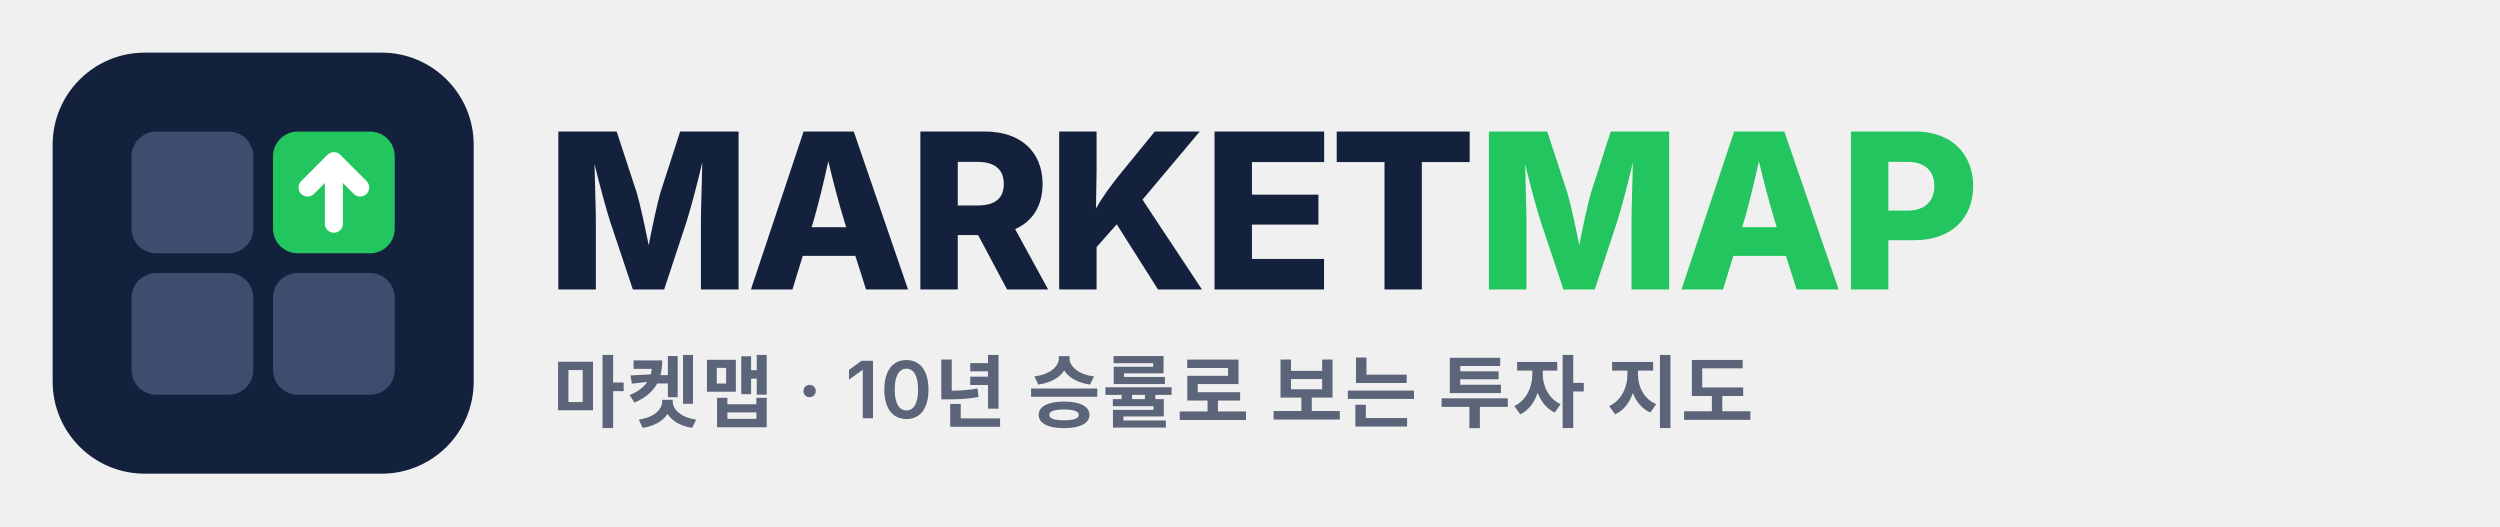
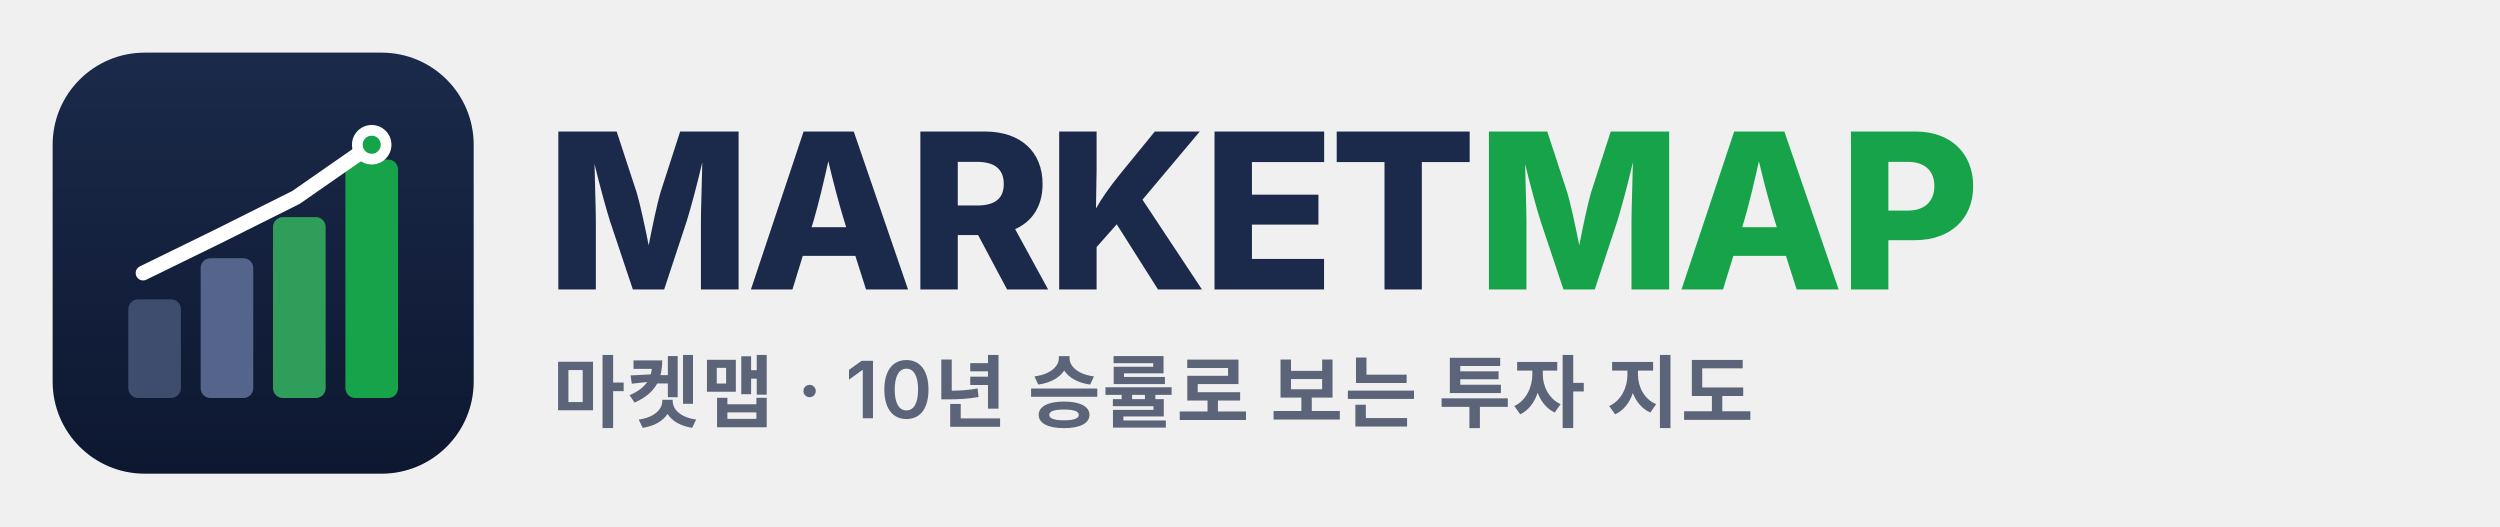
<svg xmlns="http://www.w3.org/2000/svg" viewBox="0 0 760 160" width="760" height="160" role="img" aria-label="MARKETMAP 마켓맵">
  <defs>
-     <style>
-       .wm { font-family: "Pretendard", "Inter", "Segoe UI", "Apple SD Gothic Neo", "Noto Sans KR", Arial, sans-serif; }
-     </style>
+     <style>.wm{font-family:"Pretendard","Inter","Segoe UI","Apple SD Gothic Neo","Noto Sans KR",Arial,sans-serif;}</style>
+     <linearGradient id="bg" x1="0" y1="0" x2="0" y2="1">
+       <stop offset="0" stop-color="#1b2a4a" />
+       <stop offset="1" stop-color="#0d1730" />
+     </linearGradient>
  </defs>
  <g transform="translate(16,16) scale(0.25)">
-     <rect width="512" height="512" rx="112" fill="#14213D" />
-     <rect x="96" y="96" width="148" height="148" rx="30" fill="#3E4C6E" />
-     <rect x="96" y="268" width="148" height="148" rx="30" fill="#3E4C6E" />
-     <rect x="268" y="268" width="148" height="148" rx="30" fill="#3E4C6E" />
-     <rect x="268" y="96" width="148" height="148" rx="30" fill="#22C55E" />
-     <path d="M342 208 V132 M342 132 L310 164 M342 132 L374 164" fill="none" stroke="#FFFFFF" stroke-width="22" stroke-linecap="round" stroke-linejoin="round" />
+     <rect width="512" height="512" rx="112" fill="url(#bg)" />
+     <rect x="92" y="300" width="64" height="120" rx="12" fill="#3e4c6e" />
+     <rect x="180" y="250" width="64" height="170" rx="12" fill="#55648a" />
+     <rect x="268" y="200" width="64" height="220" rx="12" fill="#2f9e5a" />
+     <rect x="356" y="130" width="64" height="290" rx="12" fill="#16a34a" />
+     <path d="M110 268 L200 224 L296 176 L388 112" fill="none" stroke="#ffffff" stroke-width="18" stroke-linecap="round" stroke-linejoin="round" />
+     <circle cx="388" cy="112" r="24" fill="#ffffff" />
+     <circle cx="388" cy="112" r="11" fill="#16a34a" />
  </g>
-   <text x="166" y="88" class="wm" font-size="66" font-weight="800" letter-spacing="-1.5" fill="#14213D">MARKET<tspan fill="#22C55E">MAP</tspan>
+   <text x="166" y="88" class="wm" font-size="66" font-weight="800" letter-spacing="-1.5" fill="#1b2a4a">MARKET<tspan fill="#16a34a">MAP</tspan>
  </text>
  <text x="168" y="128" class="wm" font-size="24" font-weight="600" letter-spacing="0.5" fill="#5B6478">마켓맵 · 10년 승률로 보는 투자 지도</text>
</svg>
